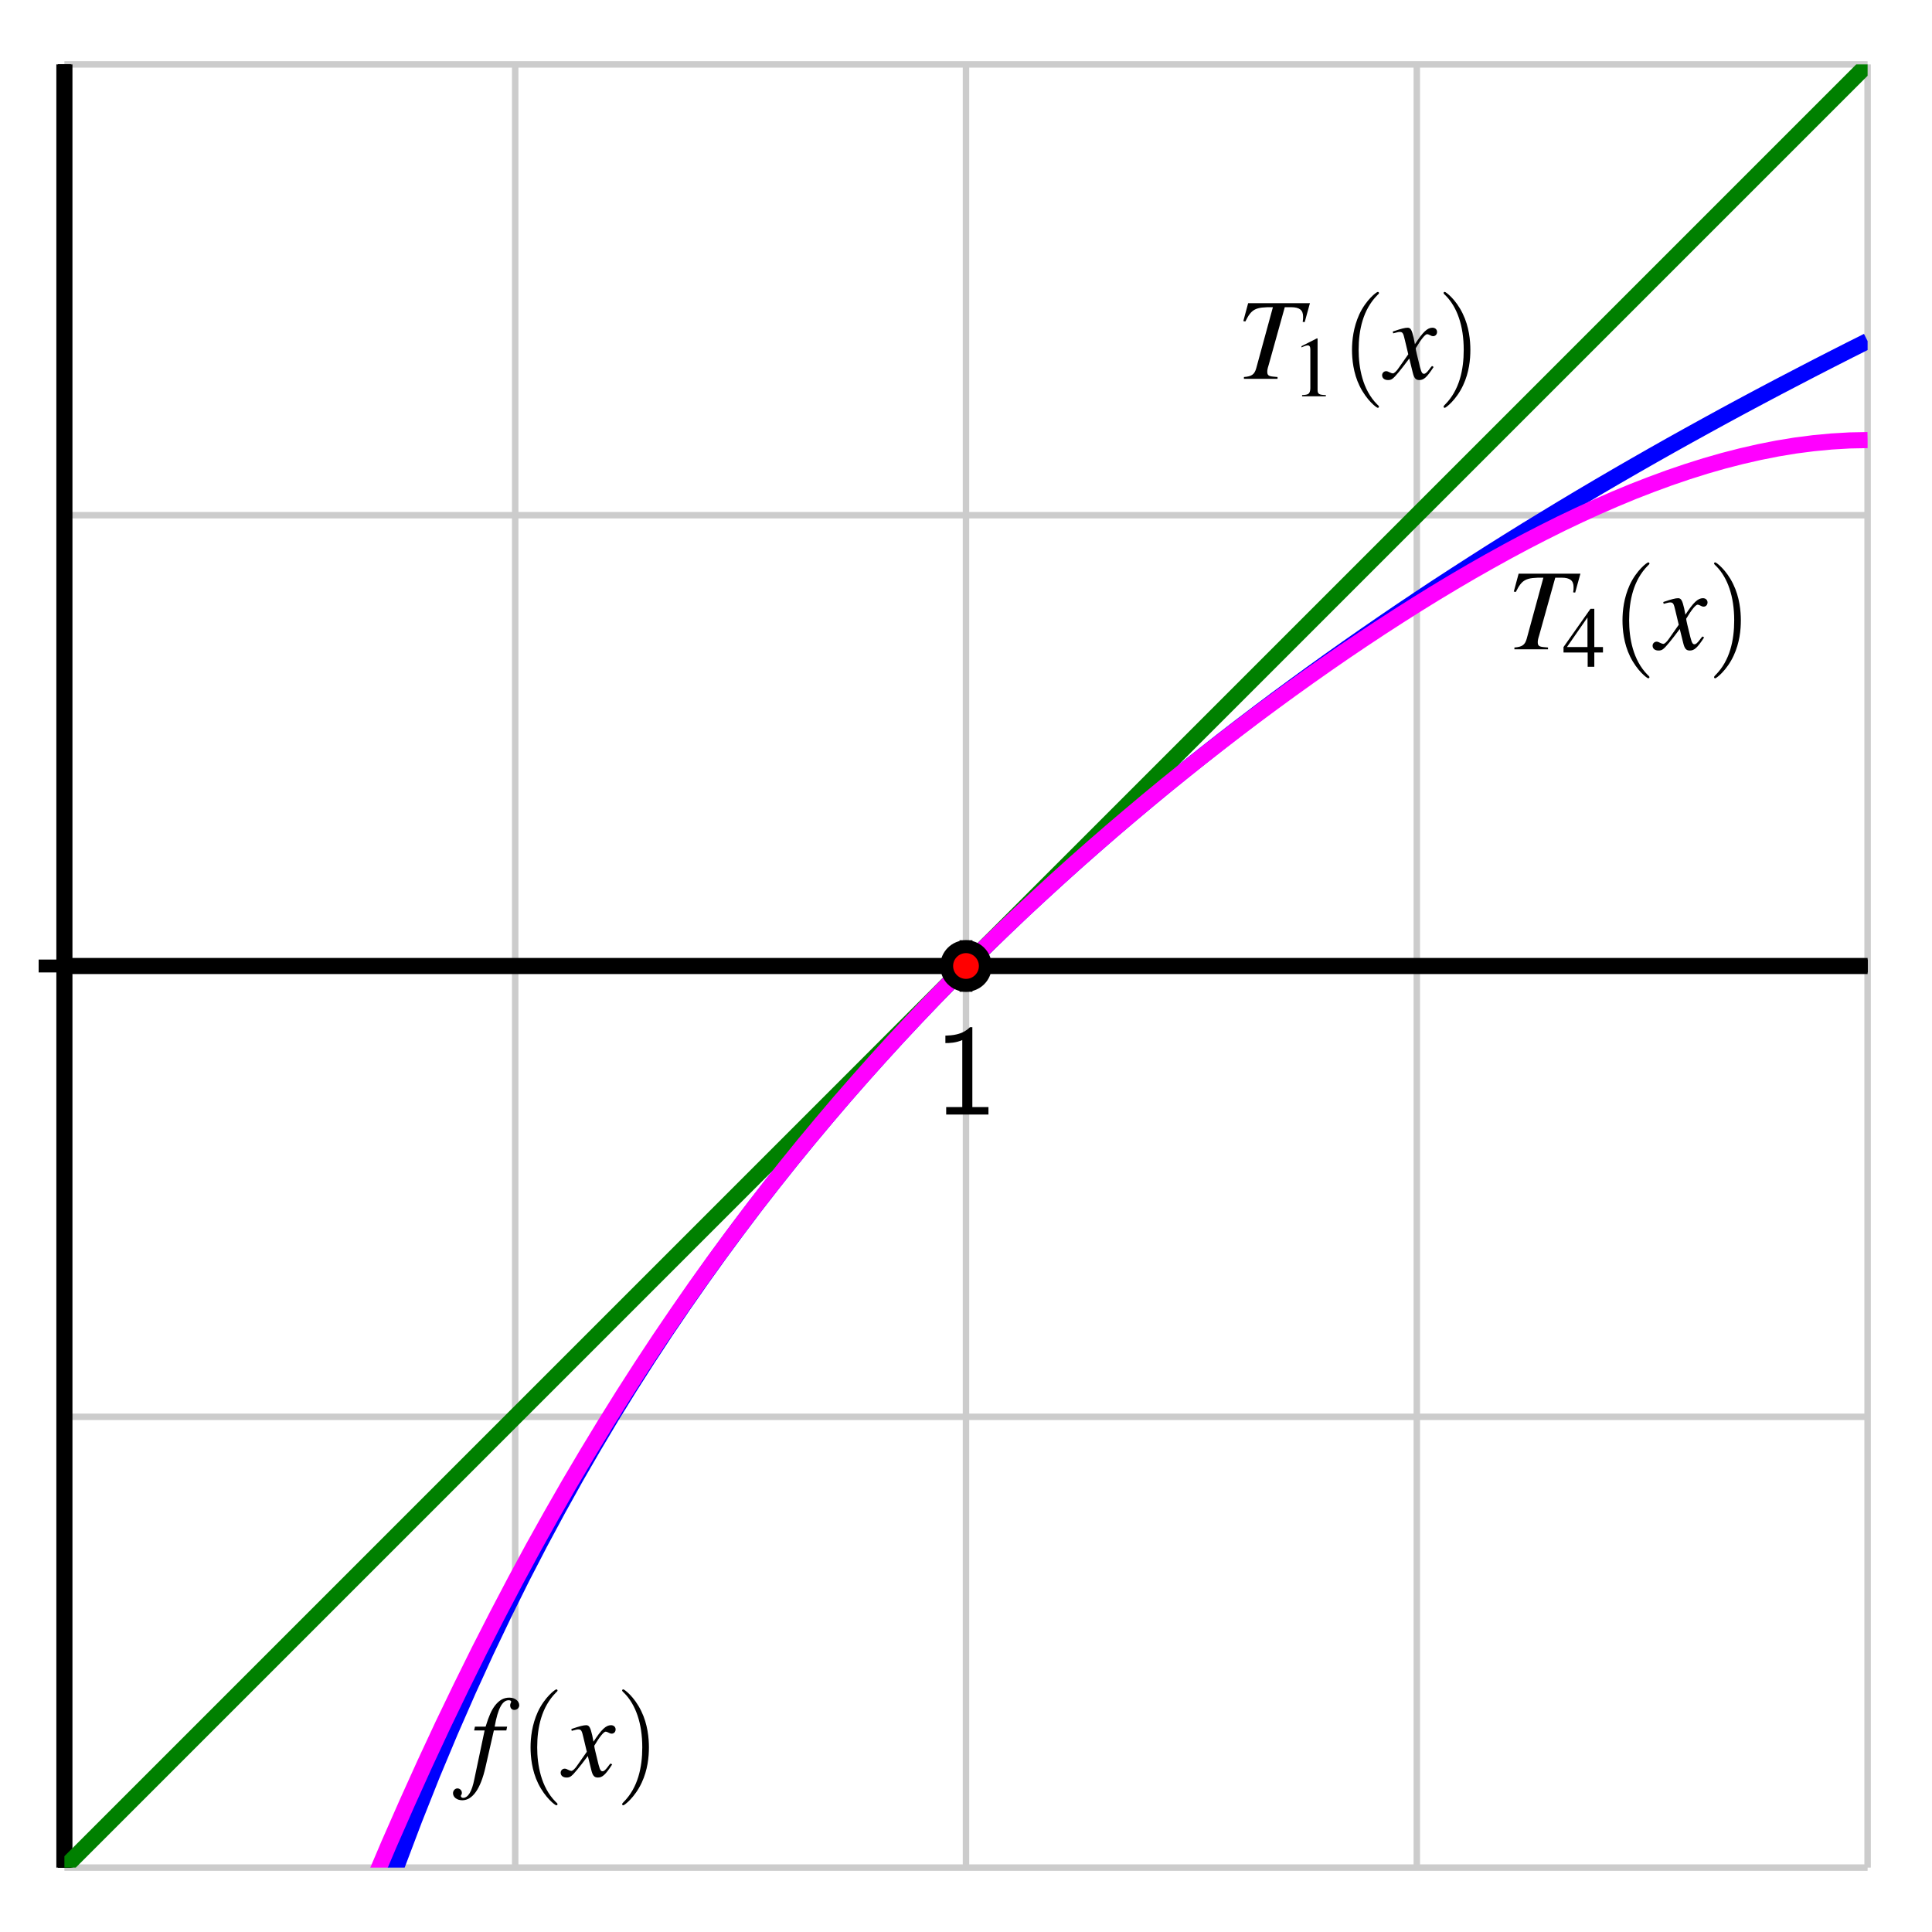
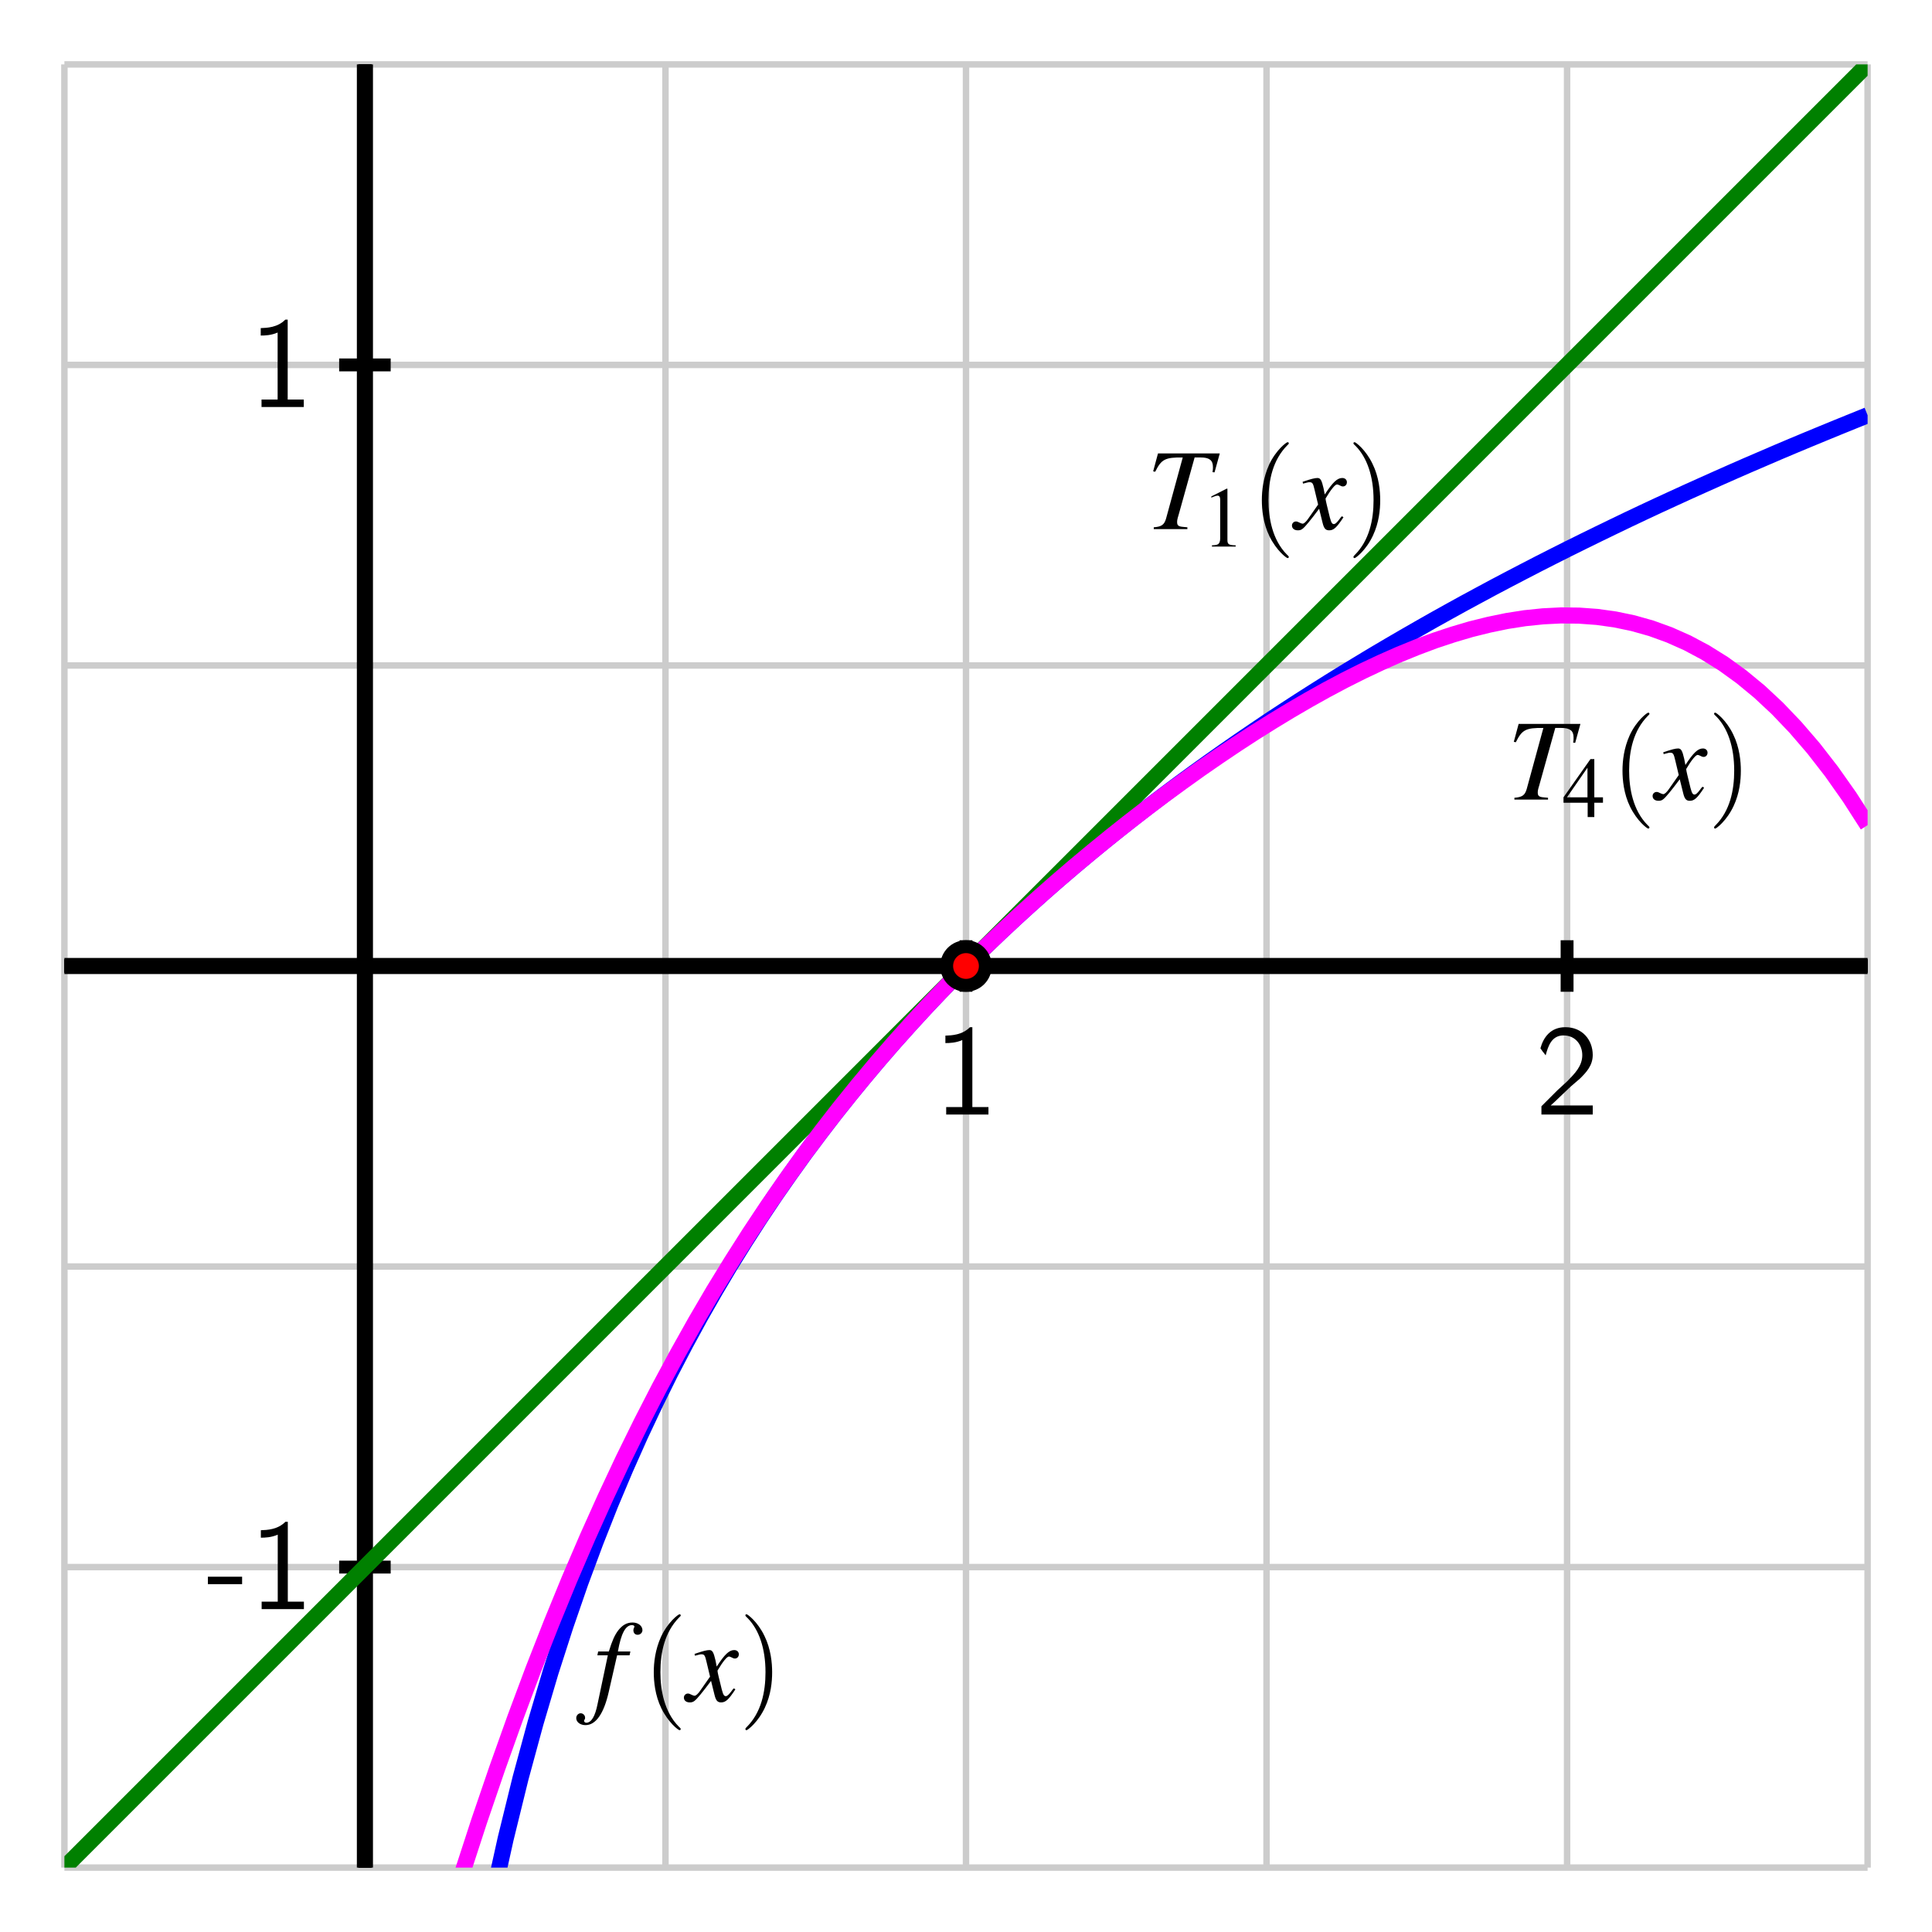
<svg xmlns="http://www.w3.org/2000/svg" xmlns:xlink="http://www.w3.org/1999/xlink" width="150pt" height="150pt" viewBox="0 0 150 150" version="1.1">
  <defs>
    <g>
      <symbol overflow="visible" id="glyph0-0">
        <path style="stroke:none;" d="" />
      </symbol>
      <symbol overflow="visible" id="glyph0-1">
        <path style="stroke:none;" d="M 2.984 -6.781 L 2.797 -6.781 C 2.203 -6.172 1.375 -6.141 0.891 -6.125 L 0.891 -5.547 C 1.219 -5.547 1.703 -5.562 2.203 -5.781 L 2.203 -0.578 L 0.953 -0.578 L 0.953 0 L 4.234 0 L 4.234 -0.578 L 2.984 -0.578 Z M 2.984 -6.781 " />
+       </symbol>
+       <symbol overflow="visible" id="glyph0-2">
+         <path style="stroke:none;" d="M 1.734 -1.875 L 0.5 -0.641 L 0.5 0 L 4.484 0 L 4.484 -0.703 L 2.672 -0.703 C 2.547 -0.703 2.438 -0.703 2.312 -0.703 L 1.219 -0.703 C 1.547 -0.984 2.297 -1.734 2.609 -2.016 C 2.797 -2.203 3.312 -2.625 3.5 -2.797 C 3.953 -3.25 4.484 -3.781 4.484 -4.625 C 4.484 -5.781 3.688 -6.781 2.359 -6.781 C 1.219 -6.781 0.656 -6 0.422 -5.141 C 0.547 -4.969 0.594 -4.906 0.609 -4.875 C 0.625 -4.859 0.734 -4.734 0.828 -4.594 C 1.031 -5.359 1.312 -6.141 2.219 -6.141 C 3.156 -6.141 3.672 -5.391 3.672 -4.609 C 3.672 -3.766 3.094 -3.188 2.516 -2.594 Z M 1.734 -1.875 " />
+       </symbol>
+       <symbol overflow="visible" id="glyph0-3">
+         <path style="stroke:none;" d="M 2.766 -1.938 L 2.766 -2.516 L 0.109 -2.516 L 0.109 -1.938 Z M 2.766 -1.938 " />
      </symbol>
      <symbol overflow="visible" id="glyph1-0">
        <path style="stroke:none;" d="" />
      </symbol>
      <symbol overflow="visible" id="glyph1-1">
        <path style="stroke:none;" d="M 0.312 -3.562 L 1.125 -3.562 L 0.328 0.219 C 0.141 1.172 -0.156 1.672 -0.547 1.672 C -0.641 1.672 -0.719 1.609 -0.719 1.531 C -0.719 1.5 -0.719 1.469 -0.688 1.438 C -0.641 1.375 -0.641 1.344 -0.641 1.281 C -0.641 1.094 -0.797 0.938 -0.984 0.938 C -1.172 0.938 -1.328 1.109 -1.328 1.312 C -1.328 1.625 -1.016 1.859 -0.609 1.859 C 0.188 1.859 0.812 0.969 1.188 -0.688 L 1.844 -3.562 L 2.812 -3.562 L 2.875 -3.859 L 1.906 -3.859 C 2.156 -5.266 2.5 -5.906 3 -5.906 C 3.109 -5.906 3.188 -5.859 3.188 -5.797 C 3.188 -5.766 3.188 -5.75 3.156 -5.703 C 3.125 -5.625 3.109 -5.578 3.109 -5.516 C 3.109 -5.297 3.234 -5.156 3.438 -5.156 C 3.641 -5.156 3.812 -5.312 3.812 -5.516 C 3.812 -5.844 3.484 -6.109 3.047 -6.109 C 2.594 -6.109 2.25 -5.906 1.922 -5.484 C 1.656 -5.125 1.469 -4.719 1.203 -3.859 L 0.375 -3.859 Z M 0.312 -3.562 " />
      </symbol>
      <symbol overflow="visible" id="glyph1-2">
        <path style="stroke:none;" d="M 3.625 -1 C 3.547 -0.922 3.5 -0.859 3.422 -0.75 C 3.219 -0.484 3.109 -0.391 3 -0.391 C 2.875 -0.391 2.797 -0.516 2.734 -0.766 C 2.703 -0.844 2.703 -0.891 2.688 -0.922 C 2.469 -1.828 2.359 -2.234 2.359 -2.375 C 2.766 -3.062 3.094 -3.469 3.25 -3.469 C 3.297 -3.469 3.375 -3.438 3.469 -3.391 C 3.578 -3.328 3.641 -3.312 3.703 -3.312 C 3.891 -3.312 4.016 -3.453 4.016 -3.641 C 4.016 -3.828 3.875 -3.969 3.656 -3.969 C 3.266 -3.969 2.922 -3.641 2.297 -2.688 L 2.203 -3.172 C 2.062 -3.781 1.969 -3.969 1.734 -3.969 C 1.531 -3.969 1.219 -3.891 0.672 -3.703 L 0.578 -3.672 L 0.609 -3.531 C 0.953 -3.625 1.031 -3.641 1.109 -3.641 C 1.344 -3.641 1.391 -3.562 1.516 -3.016 L 1.781 -1.906 L 1.047 -0.859 C 0.859 -0.578 0.688 -0.422 0.578 -0.422 C 0.531 -0.422 0.438 -0.453 0.344 -0.5 C 0.234 -0.562 0.141 -0.594 0.062 -0.594 C -0.109 -0.594 -0.25 -0.453 -0.25 -0.281 C -0.25 -0.047 -0.062 0.094 0.203 0.094 C 0.484 0.094 0.594 0.016 1.047 -0.531 C 1.281 -0.812 1.469 -1.062 1.859 -1.578 L 2.125 -0.5 C 2.234 -0.047 2.359 0.094 2.641 0.094 C 2.984 0.094 3.219 -0.109 3.75 -0.922 Z M 3.625 -1 " />
      </symbol>
      <symbol overflow="visible" id="glyph1-3">
        <path style="stroke:none;" d="M 5.703 -5.875 L 0.906 -5.875 L 0.531 -4.484 L 0.688 -4.453 C 1.172 -5.422 1.453 -5.578 2.828 -5.562 L 1.531 -0.812 C 1.391 -0.328 1.172 -0.188 0.578 -0.141 L 0.578 0 L 3.188 0 L 3.188 -0.141 C 3.047 -0.156 2.906 -0.172 2.859 -0.172 C 2.5 -0.203 2.391 -0.281 2.391 -0.547 C 2.391 -0.672 2.406 -0.781 2.5 -1.078 L 3.75 -5.562 L 4.234 -5.562 C 4.891 -5.562 5.172 -5.344 5.172 -4.828 C 5.172 -4.719 5.172 -4.578 5.141 -4.422 L 5.297 -4.406 Z M 5.703 -5.875 " />
      </symbol>
      <symbol overflow="visible" id="glyph2-0">
        <path style="stroke:none;" d="" />
      </symbol>
      <symbol overflow="visible" id="glyph2-1">
        <path style="stroke:none;" d="M 2.984 2.156 C 2.984 2.141 2.984 2.109 2.828 1.969 C 1.703 0.828 1.406 -0.875 1.406 -2.25 C 1.406 -3.812 1.75 -5.375 2.859 -6.5 C 2.984 -6.609 2.984 -6.641 2.984 -6.656 C 2.984 -6.719 2.938 -6.75 2.891 -6.75 C 2.797 -6.75 1.984 -6.141 1.453 -5 C 1 -4 0.891 -3 0.891 -2.25 C 0.891 -1.547 0.984 -0.453 1.484 0.562 C 2.031 1.672 2.797 2.25 2.891 2.25 C 2.938 2.25 2.984 2.219 2.984 2.156 Z M 2.984 2.156 " />
      </symbol>
      <symbol overflow="visible" id="glyph2-2">
        <path style="stroke:none;" d="M 2.594 -2.25 C 2.594 -2.953 2.5 -4.047 2 -5.062 C 1.469 -6.172 0.688 -6.75 0.609 -6.75 C 0.547 -6.75 0.516 -6.719 0.516 -6.656 C 0.516 -6.641 0.516 -6.609 0.688 -6.453 C 1.562 -5.562 2.078 -4.125 2.078 -2.25 C 2.078 -0.719 1.75 0.875 0.625 2 C 0.516 2.109 0.516 2.141 0.516 2.156 C 0.516 2.219 0.547 2.25 0.609 2.25 C 0.688 2.25 1.5 1.641 2.031 0.5 C 2.5 -0.5 2.594 -1.5 2.594 -2.25 Z M 2.594 -2.25 " />
      </symbol>
      <symbol overflow="visible" id="glyph3-0">
        <path style="stroke:none;" d="" />
      </symbol>
      <symbol overflow="visible" id="glyph3-1">
        <path style="stroke:none;" d="M 1.938 -4.5 L 0.734 -3.891 L 0.734 -3.797 C 0.812 -3.828 0.891 -3.859 0.922 -3.875 C 1.031 -3.922 1.156 -3.953 1.219 -3.953 C 1.359 -3.953 1.422 -3.844 1.422 -3.641 L 1.422 -0.625 C 1.422 -0.406 1.359 -0.25 1.266 -0.188 C 1.156 -0.125 1.062 -0.109 0.781 -0.094 L 0.781 0 L 2.625 0 L 2.625 -0.094 C 2.094 -0.109 1.984 -0.172 1.984 -0.5 L 1.984 -4.484 Z M 1.938 -4.5 " />
      </symbol>
      <symbol overflow="visible" id="glyph3-2">
        <path style="stroke:none;" d="M 3.141 -1.531 L 2.469 -1.531 L 2.469 -4.5 L 2.172 -4.5 L 0.078 -1.531 L 0.078 -1.109 L 1.953 -1.109 L 1.953 0 L 2.469 0 L 2.469 -1.109 L 3.141 -1.109 Z M 1.938 -1.531 L 0.344 -1.531 L 1.938 -3.828 Z M 1.938 -1.531 " />
      </symbol>
    </g>
    <clipPath id="clip1">
-       <path d="M 5 8 L 145 8 L 145 145 L 5 145 Z M 5 8 " />
+       <path d="M 11 14 L 145 14 L 145 145 L 11 145 Z M 11 14 " />
    </clipPath>
    <clipPath id="clip2">
      <path d="M 5 5 L 145 5 L 145 145 L 5 145 Z M 5 5 " />
    </clipPath>
    <clipPath id="clip3">
-       <path d="M 5 16 L 145 16 L 145 145 L 5 145 Z M 5 16 " />
+       <path d="M 5 30 L 145 30 L 145 145 L 5 145 Z M 5 30 " />
    </clipPath>
  </defs>
  <g id="surface1">
-     <path style="fill:none;stroke-width:5;stroke-linecap:butt;stroke-linejoin:miter;stroke:rgb(80.077%,80.077%,80.077%);stroke-opacity:1;stroke-miterlimit:10;" d="M 50 50 L 50 1450 M 400 50 L 400 1450 M 750 50 L 750 1450 M 1100 50 L 1100 1450 M 1450 50 L 1450 1450 M 50 50 L 1450 50 M 50 400 L 1450 400 M 50 750 L 1450 750 M 50 1100 L 1450 1100 M 50 1450 L 1450 1450 " transform="matrix(0.1,0,0,-0.1,0,150)" />
-     <path style="fill:none;stroke-width:12.5;stroke-linecap:butt;stroke-linejoin:miter;stroke:rgb(0%,0%,0%);stroke-opacity:1;stroke-miterlimit:10;" d="M 50 750 L 1450 750 M 50 50 L 50 1450 " transform="matrix(0.1,0,0,-0.1,0,150)" />
-     <path style="fill:none;stroke-width:10;stroke-linecap:butt;stroke-linejoin:miter;stroke:rgb(0%,0%,0%);stroke-opacity:1;stroke-miterlimit:10;" d="M 50 750 L 1450 750 M 50 50 L 50 1450 M 750 730 L 750 770 " transform="matrix(0.1,0,0,-0.1,0,150)" />
-     <path style="fill:none;stroke-width:10;stroke-linecap:butt;stroke-linejoin:miter;stroke:rgb(0%,0%,0%);stroke-opacity:1;stroke-miterlimit:10;" d="M 50 750 L 1450 750 M 50 50 L 50 1450 M 30 750 L 70 750 " transform="matrix(0.1,0,0,-0.1,0,150)" />
+     <path style="fill:none;stroke-width:5;stroke-linecap:butt;stroke-linejoin:miter;stroke:rgb(80.077%,80.077%,80.077%);stroke-opacity:1;stroke-miterlimit:10;" d="M 50 50 L 50 1450 M 283.32 50 L 283.32 1450 M 516.68 50 L 516.68 1450 M 750 50 L 750 1450 M 983.32 50 L 983.32 1450 M 1216.68 50 L 1216.68 1450 M 1450 50 L 1450 1450 M 50 50 L 1450 50 M 50 283.32 L 1450 283.32 M 50 516.68 L 1450 516.68 M 50 750 L 1450 750 M 50 983.32 L 1450 983.32 M 50 1216.68 L 1450 1216.68 M 50 1450 L 1450 1450 " transform="matrix(0.1,0,0,-0.1,0,150)" />
+     <path style="fill:none;stroke-width:12.5;stroke-linecap:butt;stroke-linejoin:miter;stroke:rgb(0%,0%,0%);stroke-opacity:1;stroke-miterlimit:10;" d="M 50 750 L 1450 750 M 283.32 50 L 283.32 1450 " transform="matrix(0.1,0,0,-0.1,0,150)" />
+     <path style="fill:none;stroke-width:10;stroke-linecap:butt;stroke-linejoin:miter;stroke:rgb(0%,0%,0%);stroke-opacity:1;stroke-miterlimit:10;" d="M 50 750 L 1450 750 M 283.32 50 L 283.32 1450 M 750 730 L 750 770 " transform="matrix(0.1,0,0,-0.1,0,150)" />
+     <path style="fill:none;stroke-width:10;stroke-linecap:butt;stroke-linejoin:miter;stroke:rgb(0%,0%,0%);stroke-opacity:1;stroke-miterlimit:10;" d="M 50 750 L 1450 750 M 283.32 50 L 283.32 1450 M 1216.68 730 L 1216.68 770 " transform="matrix(0.1,0,0,-0.1,0,150)" />
+     <path style="fill:none;stroke-width:10;stroke-linecap:butt;stroke-linejoin:miter;stroke:rgb(0%,0%,0%);stroke-opacity:1;stroke-miterlimit:10;" d="M 50 750 L 1450 750 M 283.32 50 L 283.32 1450 M 263.32 283.32 L 303.32 283.32 " transform="matrix(0.1,0,0,-0.1,0,150)" />
+     <path style="fill:none;stroke-width:10;stroke-linecap:butt;stroke-linejoin:miter;stroke:rgb(0%,0%,0%);stroke-opacity:1;stroke-miterlimit:10;" d="M 50 750 L 1450 750 M 283.32 50 L 283.32 1450 M 263.32 750 L 303.32 750 " transform="matrix(0.1,0,0,-0.1,0,150)" />
+     <path style="fill:none;stroke-width:10;stroke-linecap:butt;stroke-linejoin:miter;stroke:rgb(0%,0%,0%);stroke-opacity:1;stroke-miterlimit:10;" d="M 50 750 L 1450 750 M 283.32 50 L 283.32 1450 M 263.32 1216.68 L 303.32 1216.68 " transform="matrix(0.1,0,0,-0.1,0,150)" />
    <g style="fill:rgb(0%,0%,0%);fill-opacity:1;">
      <use xlink:href="#glyph0-1" x="72.509" y="86.531" />
    </g>
    <g style="fill:rgb(0%,0%,0%);fill-opacity:1;">
-       <use xlink:href="#glyph1-1" x="36.5" y="137.913" />
+       <use xlink:href="#glyph0-2" x="119.176" y="86.531" />
    </g>
    <g style="fill:rgb(0%,0%,0%);fill-opacity:1;">
-       <use xlink:href="#glyph2-1" x="40.302" y="137.913" />
+       <use xlink:href="#glyph0-3" x="16.031" y="124.932" />
+       <use xlink:href="#glyph0-1" x="19.361" y="124.932" />
    </g>
    <g style="fill:rgb(0%,0%,0%);fill-opacity:1;">
-       <use xlink:href="#glyph1-2" x="43.78" y="137.913" />
+       <use xlink:href="#glyph0-1" x="19.352" y="31.599" />
    </g>
    <g style="fill:rgb(0%,0%,0%);fill-opacity:1;">
-       <use xlink:href="#glyph2-2" x="47.788" y="137.913" />
+       <use xlink:href="#glyph1-1" x="46.067" y="132.08" />
    </g>
    <g style="fill:rgb(0%,0%,0%);fill-opacity:1;">
-       <use xlink:href="#glyph1-3" x="96" y="29.413" />
+       <use xlink:href="#glyph2-1" x="49.868" y="132.08" />
    </g>
    <g style="fill:rgb(0%,0%,0%);fill-opacity:1;">
-       <use xlink:href="#glyph3-1" x="100.313" y="30.768" />
+       <use xlink:href="#glyph1-2" x="53.347" y="132.08" />
    </g>
    <g style="fill:rgb(0%,0%,0%);fill-opacity:1;">
-       <use xlink:href="#glyph2-1" x="104.079" y="29.413" />
+       <use xlink:href="#glyph2-2" x="57.355" y="132.08" />
    </g>
    <g style="fill:rgb(0%,0%,0%);fill-opacity:1;">
-       <use xlink:href="#glyph1-2" x="107.557" y="29.413" />
+       <use xlink:href="#glyph1-3" x="89" y="41.08" />
    </g>
    <g style="fill:rgb(0%,0%,0%);fill-opacity:1;">
-       <use xlink:href="#glyph2-2" x="111.565" y="29.413" />
+       <use xlink:href="#glyph3-1" x="93.313" y="42.434" />
    </g>
    <g style="fill:rgb(0%,0%,0%);fill-opacity:1;">
-       <use xlink:href="#glyph1-3" x="117" y="50.413" />
+       <use xlink:href="#glyph2-1" x="97.079" y="41.08" />
    </g>
    <g style="fill:rgb(0%,0%,0%);fill-opacity:1;">
-       <use xlink:href="#glyph3-2" x="121.313" y="51.768" />
+       <use xlink:href="#glyph1-2" x="100.557" y="41.08" />
    </g>
    <g style="fill:rgb(0%,0%,0%);fill-opacity:1;">
-       <use xlink:href="#glyph2-1" x="125.079" y="50.413" />
+       <use xlink:href="#glyph2-2" x="104.565" y="41.08" />
    </g>
    <g style="fill:rgb(0%,0%,0%);fill-opacity:1;">
-       <use xlink:href="#glyph1-2" x="128.557" y="50.413" />
+       <use xlink:href="#glyph1-3" x="117" y="62.08" />
    </g>
    <g style="fill:rgb(0%,0%,0%);fill-opacity:1;">
-       <use xlink:href="#glyph2-2" x="132.565" y="50.413" />
+       <use xlink:href="#glyph3-2" x="121.313" y="63.434" />
+     </g>
+     <g style="fill:rgb(0%,0%,0%);fill-opacity:1;">
+       <use xlink:href="#glyph2-1" x="125.079" y="62.08" />
+     </g>
+     <g style="fill:rgb(0%,0%,0%);fill-opacity:1;">
+       <use xlink:href="#glyph1-2" x="128.557" y="62.08" />
+     </g>
+     <g style="fill:rgb(0%,0%,0%);fill-opacity:1;">
+       <use xlink:href="#glyph2-2" x="132.565" y="62.08" />
    </g>
    <g clip-path="url(#clip1)" clip-rule="nonzero">
-       <path style="fill:none;stroke-width:12.5;stroke-linecap:butt;stroke-linejoin:miter;stroke:rgb(0%,0%,100%);stroke-opacity:1;stroke-miterlimit:10;" d="M 56.992 -2473.633 L 70.938 -1706.914 L 84.844 -1349.805 L 98.789 -1114.492 L 112.734 -938.672 L 126.641 -798.281 L 140.586 -681.406 L 154.531 -581.25 L 168.438 -493.672 L 182.383 -415.82 L 196.289 -345.781 L 210.234 -282.148 L 224.141 -223.789 L 238.086 -169.922 L 252.031 -119.883 L 265.938 -73.242 L 279.883 -29.453 L 293.828 11.719 L 307.734 50.625 L 321.68 87.461 L 335.586 122.461 L 349.531 155.781 L 363.477 187.617 L 377.383 218.047 L 391.328 247.227 L 405.234 275.234 L 419.18 302.148 L 433.125 328.086 L 447.031 353.086 L 460.977 377.188 L 474.883 400.547 L 488.828 423.125 L 502.773 445 L 516.68 466.211 L 530.625 486.797 L 544.57 506.797 L 558.477 526.25 L 572.422 545.156 L 586.328 563.594 L 600.273 581.523 L 614.18 599.023 L 628.125 616.094 L 642.07 632.773 L 655.977 649.062 L 669.922 664.961 L 683.867 680.508 L 697.773 695.742 L 711.719 710.625 L 725.625 725.195 L 739.57 739.492 L 753.516 753.477 L 767.422 767.227 L 781.367 780.664 L 795.273 793.906 L 809.219 806.836 L 823.164 819.57 L 837.07 832.07 L 851.016 844.336 L 864.922 856.445 L 878.867 868.281 L 892.812 879.961 L 906.719 891.445 L 920.664 902.734 L 934.609 913.828 L 948.516 924.766 L 962.461 935.547 L 976.367 946.133 L 990.312 956.602 L 1004.258 966.875 L 1018.164 977.031 L 1032.109 987.031 L 1046.016 996.875 L 1059.961 1006.602 L 1073.906 1016.211 L 1087.812 1025.664 L 1101.758 1035 L 1115.664 1044.219 L 1129.609 1053.281 L 1143.555 1062.266 L 1157.461 1071.133 L 1171.406 1079.883 L 1185.312 1088.516 L 1199.258 1097.031 L 1213.203 1105.508 L 1227.109 1113.828 L 1241.055 1122.07 L 1254.961 1130.195 L 1268.906 1138.242 L 1282.852 1146.211 L 1296.758 1154.062 L 1310.703 1161.836 L 1324.648 1169.531 L 1338.555 1177.148 L 1352.5 1184.688 L 1366.406 1192.109 L 1380.352 1199.492 L 1394.297 1206.758 L 1408.203 1213.984 L 1422.148 1221.133 L 1436.055 1228.203 L 1450 1235.195 " transform="matrix(0.1,0,0,-0.1,0,150)" />
+       <path style="fill:none;stroke-width:12.5;stroke-linecap:butt;stroke-linejoin:miter;stroke:rgb(0%,0%,100%);stroke-opacity:1;stroke-miterlimit:10;" d="M 288.008 -1399.062 L 299.609 -815.781 L 311.25 -564.492 L 322.852 -402.031 L 334.492 -281.758 L 346.094 -186.211 L 357.734 -106.953 L 369.336 -39.219 L 380.977 19.922 L 392.578 72.383 L 404.18 119.57 L 415.82 162.422 L 427.422 201.641 L 439.062 237.812 L 450.664 271.406 L 462.305 302.734 L 473.906 332.109 L 485.547 359.727 L 497.148 385.781 L 508.789 410.469 L 520.391 433.945 L 532.031 456.289 L 543.633 477.578 L 555.273 497.969 L 566.875 517.5 L 578.516 536.211 L 590.117 554.258 L 601.719 571.602 L 613.359 588.32 L 624.961 604.492 L 636.602 620.078 L 648.203 635.195 L 659.844 649.805 L 671.445 663.984 L 683.086 677.773 L 694.688 691.133 L 706.328 704.141 L 717.93 716.797 L 729.57 729.102 L 741.172 741.094 L 752.812 752.812 L 764.414 764.219 L 776.055 775.352 L 787.656 786.211 L 799.297 796.836 L 810.898 807.227 L 822.539 817.422 L 834.141 827.344 L 845.781 837.109 L 857.383 846.641 L 868.984 855.977 L 880.625 865.156 L 892.227 874.141 L 903.867 882.969 L 915.469 891.641 L 927.109 900.156 L 938.711 908.477 L 950.352 916.68 L 961.953 924.727 L 973.594 932.656 L 985.195 940.469 L 996.836 948.125 L 1008.438 955.664 L 1020.078 963.086 L 1031.68 970.391 L 1043.281 977.578 L 1054.922 984.648 L 1066.523 991.641 L 1078.164 998.516 L 1089.766 1005.273 L 1101.406 1011.953 L 1113.008 1018.555 L 1124.648 1025.039 L 1136.25 1031.445 L 1147.891 1037.734 L 1159.492 1043.984 L 1171.133 1050.117 L 1182.734 1056.172 L 1194.375 1062.188 L 1205.977 1068.086 L 1217.617 1073.945 L 1229.219 1079.688 L 1240.859 1085.391 L 1252.461 1091.016 L 1264.062 1096.602 L 1275.703 1102.109 L 1287.305 1107.539 L 1298.945 1112.891 L 1310.547 1118.203 L 1322.188 1123.438 L 1333.789 1128.633 L 1345.43 1133.789 L 1357.031 1138.867 L 1368.672 1143.867 L 1380.273 1148.867 L 1391.914 1153.789 L 1403.516 1158.633 L 1415.156 1163.438 L 1426.758 1168.203 L 1438.398 1172.93 L 1450 1177.617 " transform="matrix(0.1,0,0,-0.1,0,150)" />
    </g>
    <g clip-path="url(#clip2)" clip-rule="nonzero">
      <path style="fill:none;stroke-width:12.5;stroke-linecap:butt;stroke-linejoin:miter;stroke:rgb(0%,50%,0%);stroke-opacity:1;stroke-miterlimit:10;" d="M 50 50 L 1450 1450 " transform="matrix(0.1,0,0,-0.1,0,150)" />
    </g>
    <g clip-path="url(#clip3)" clip-rule="nonzero">
-       <path style="fill:none;stroke-width:12.5;stroke-linecap:butt;stroke-linejoin:miter;stroke:rgb(100%,0%,100%);stroke-opacity:1;stroke-miterlimit:10;" d="M 50 -708.32 L 63.984 -653.164 L 78.008 -599.648 L 91.992 -547.695 L 106.016 -497.305 L 120 -448.438 L 133.984 -400.977 L 148.008 -355 L 161.992 -310.391 L 176.016 -267.109 L 190 -225.156 L 203.984 -184.453 L 218.008 -144.961 L 231.992 -106.68 L 246.016 -69.57 L 260 -33.555 L 273.984 1.367 L 288.008 35.234 L 301.992 68.125 L 316.016 100 L 330 130.938 L 343.984 160.938 L 358.008 190.039 L 371.992 218.32 L 386.016 245.742 L 400 272.383 L 413.984 298.281 L 428.008 323.398 L 441.992 347.812 L 456.016 371.523 L 470 394.57 L 483.984 416.992 L 498.008 438.828 L 511.992 460.039 L 526.016 480.664 L 540 500.781 L 553.984 520.352 L 568.008 539.453 L 581.992 558.047 L 596.016 576.172 L 610 593.867 L 623.984 611.133 L 638.008 627.969 L 651.992 644.453 L 666.016 660.508 L 680 676.25 L 693.984 691.641 L 708.008 706.68 L 721.992 721.445 L 736.016 735.859 L 750 750 L 763.984 763.867 L 778.008 777.461 L 791.992 790.781 L 806.016 803.867 L 820 816.719 L 833.984 829.336 L 848.008 841.719 L 861.992 853.867 L 876.016 865.82 L 890 877.578 L 903.984 889.141 L 918.008 900.469 L 931.992 911.641 L 946.016 922.617 L 960 933.398 L 973.984 943.984 L 988.008 954.375 L 1001.992 964.57 L 1016.016 974.609 L 1030 984.453 L 1043.984 994.102 L 1058.008 1003.555 L 1071.992 1012.812 L 1086.016 1021.875 L 1100 1030.742 L 1113.984 1039.375 L 1128.008 1047.812 L 1141.992 1056.016 L 1156.016 1063.984 L 1170 1071.719 L 1183.984 1079.219 L 1198.008 1086.445 L 1211.992 1093.438 L 1226.016 1100.117 L 1240 1106.523 L 1253.984 1112.617 L 1268.008 1118.438 L 1281.992 1123.867 L 1296.016 1129.023 L 1310 1133.789 L 1323.984 1138.203 L 1338.008 1142.227 L 1351.992 1145.82 L 1366.016 1149.023 L 1380 1151.797 L 1393.984 1154.102 L 1408.008 1155.898 L 1421.992 1157.227 L 1436.016 1158.047 L 1450 1158.32 " transform="matrix(0.1,0,0,-0.1,0,150)" />
+       <path style="fill:none;stroke-width:12.5;stroke-linecap:butt;stroke-linejoin:miter;stroke:rgb(100%,0%,100%);stroke-opacity:1;stroke-miterlimit:10;" d="M 50 -1590.625 L 63.984 -1479.102 L 78.008 -1371.953 L 91.992 -1269.062 L 106.016 -1170.273 L 120 -1075.469 L 133.984 -984.531 L 148.008 -897.305 L 161.992 -813.672 L 176.016 -733.516 L 190 -656.719 L 203.984 -583.164 L 218.008 -512.734 L 231.992 -445.352 L 246.016 -380.859 L 260 -319.141 L 273.984 -260.117 L 288.008 -203.711 L 301.992 -149.766 L 316.016 -98.203 L 330 -48.945 L 343.984 -1.875 L 358.008 43.086 L 371.992 86.016 L 386.016 127.031 L 400 166.211 L 413.984 203.633 L 428.008 239.375 L 441.992 273.516 L 456.016 306.133 L 470 337.266 L 483.984 367.07 L 498.008 395.547 L 511.992 422.773 L 526.016 448.828 L 540 473.789 L 553.984 497.695 L 568.008 520.586 L 581.992 542.539 L 596.016 563.633 L 610 583.867 L 623.984 603.32 L 638.008 622.031 L 651.992 640.039 L 666.016 657.422 L 680 674.18 L 693.984 690.352 L 708.008 705.977 L 721.992 721.133 L 736.016 735.781 L 750 750 L 763.984 763.789 L 778.008 777.188 L 791.992 790.234 L 806.016 802.891 L 820 815.234 L 833.984 827.227 L 848.008 838.906 L 861.992 850.312 L 876.016 861.445 L 890 872.266 L 903.984 882.812 L 918.008 893.047 L 931.992 903.047 L 946.016 912.734 L 960 922.148 L 973.984 931.25 L 988.008 940.039 L 1001.992 948.516 L 1016.016 956.68 L 1030 964.492 L 1043.984 971.914 L 1058.008 978.945 L 1071.992 985.547 L 1086.016 991.758 L 1100 997.461 L 1113.984 1002.695 L 1128.008 1007.344 L 1141.992 1011.484 L 1156.016 1014.961 L 1170 1017.852 L 1183.984 1020.039 L 1198.008 1021.484 L 1211.992 1022.188 L 1226.016 1022.031 L 1240 1021.016 L 1253.984 1019.062 L 1268.008 1016.133 L 1281.992 1012.188 L 1296.016 1007.109 L 1310 1000.898 L 1323.984 993.438 L 1338.008 984.688 L 1351.992 974.57 L 1366.016 963.008 L 1380 949.961 L 1393.984 935.312 L 1408.008 919.023 L 1421.992 901.016 L 1436.016 881.133 L 1450 859.375 " transform="matrix(0.1,0,0,-0.1,0,150)" />
    </g>
    <path style=" stroke:none;fill-rule:nonzero;fill:rgb(100%,0%,0%);fill-opacity:1;" d="M 76.5 75 C 76.5 74.172 75.828 73.5 75 73.5 C 74.172 73.5 73.5 74.172 73.5 75 C 73.5 75.828 74.172 76.5 75 76.5 C 75.828 76.5 76.5 75.828 76.5 75 " />
    <path style="fill:none;stroke-width:10;stroke-linecap:butt;stroke-linejoin:miter;stroke:rgb(0%,0%,0%);stroke-opacity:1;stroke-miterlimit:10;" d="M 765 750 C 765 758.281 758.281 765 750 765 C 741.719 765 735 758.281 735 750 C 735 741.719 741.719 735 750 735 C 758.281 735 765 741.719 765 750 Z M 765 750 " transform="matrix(0.1,0,0,-0.1,0,150)" />
  </g>
</svg>
